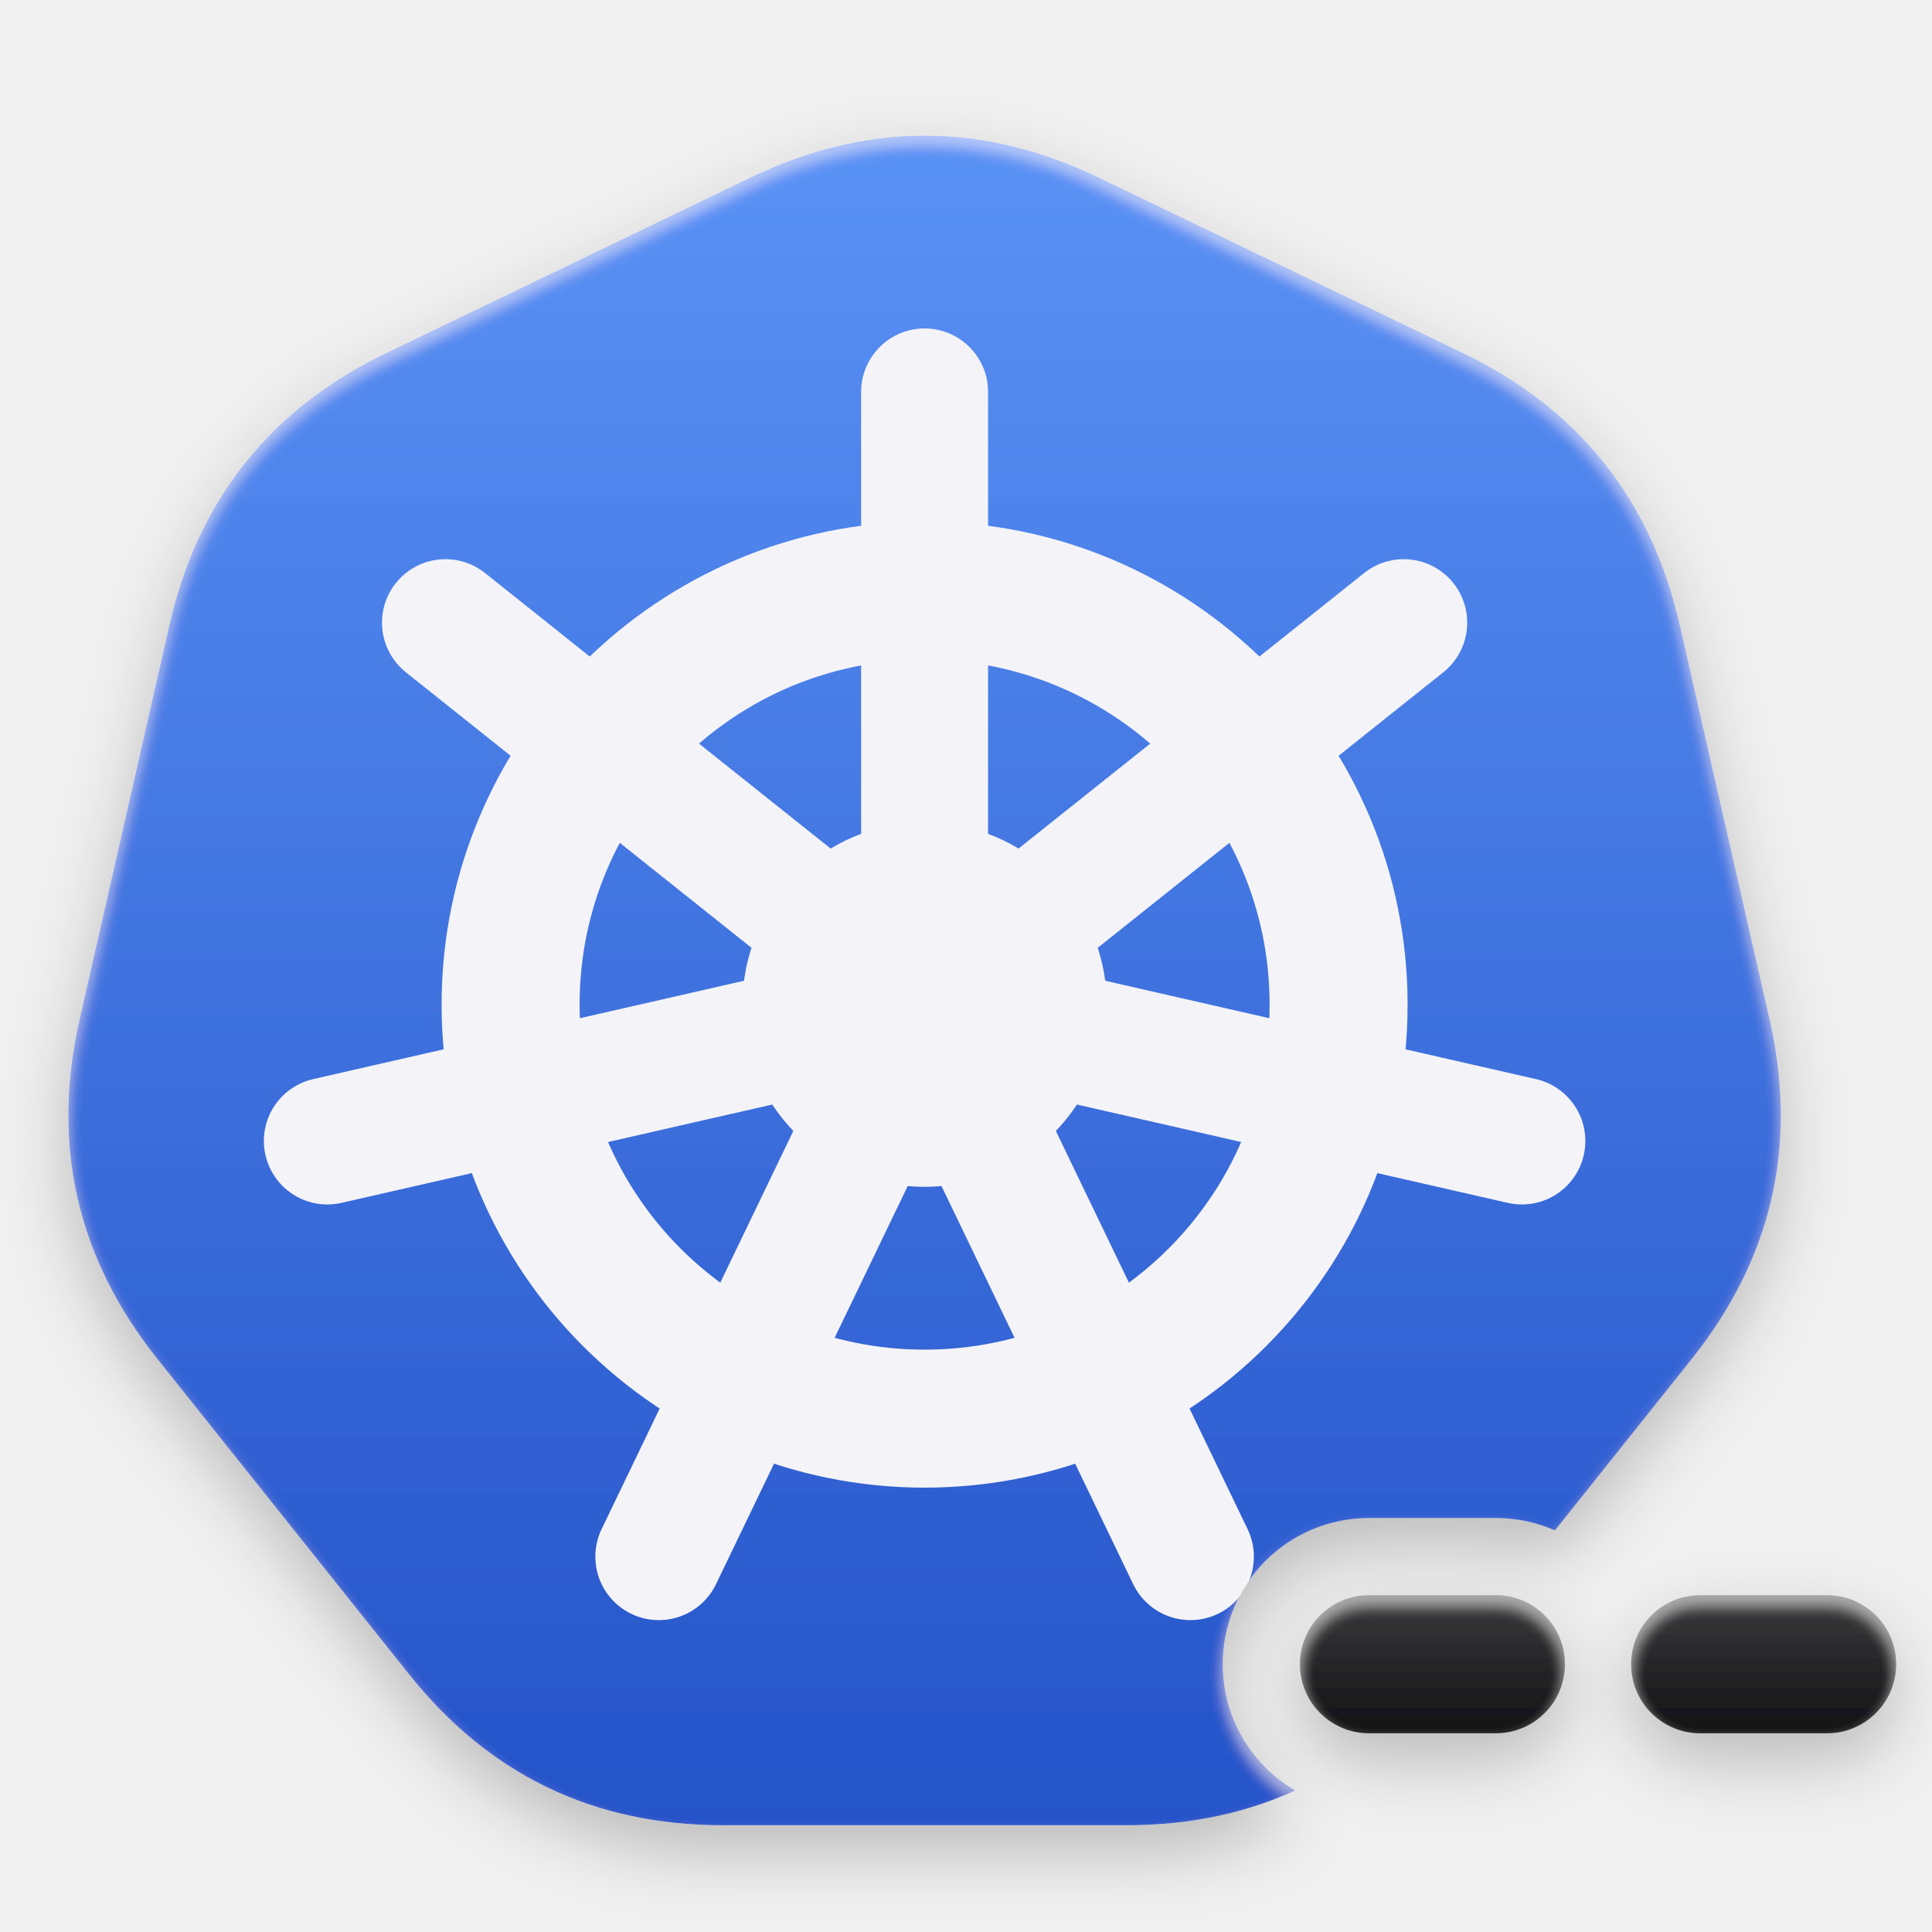
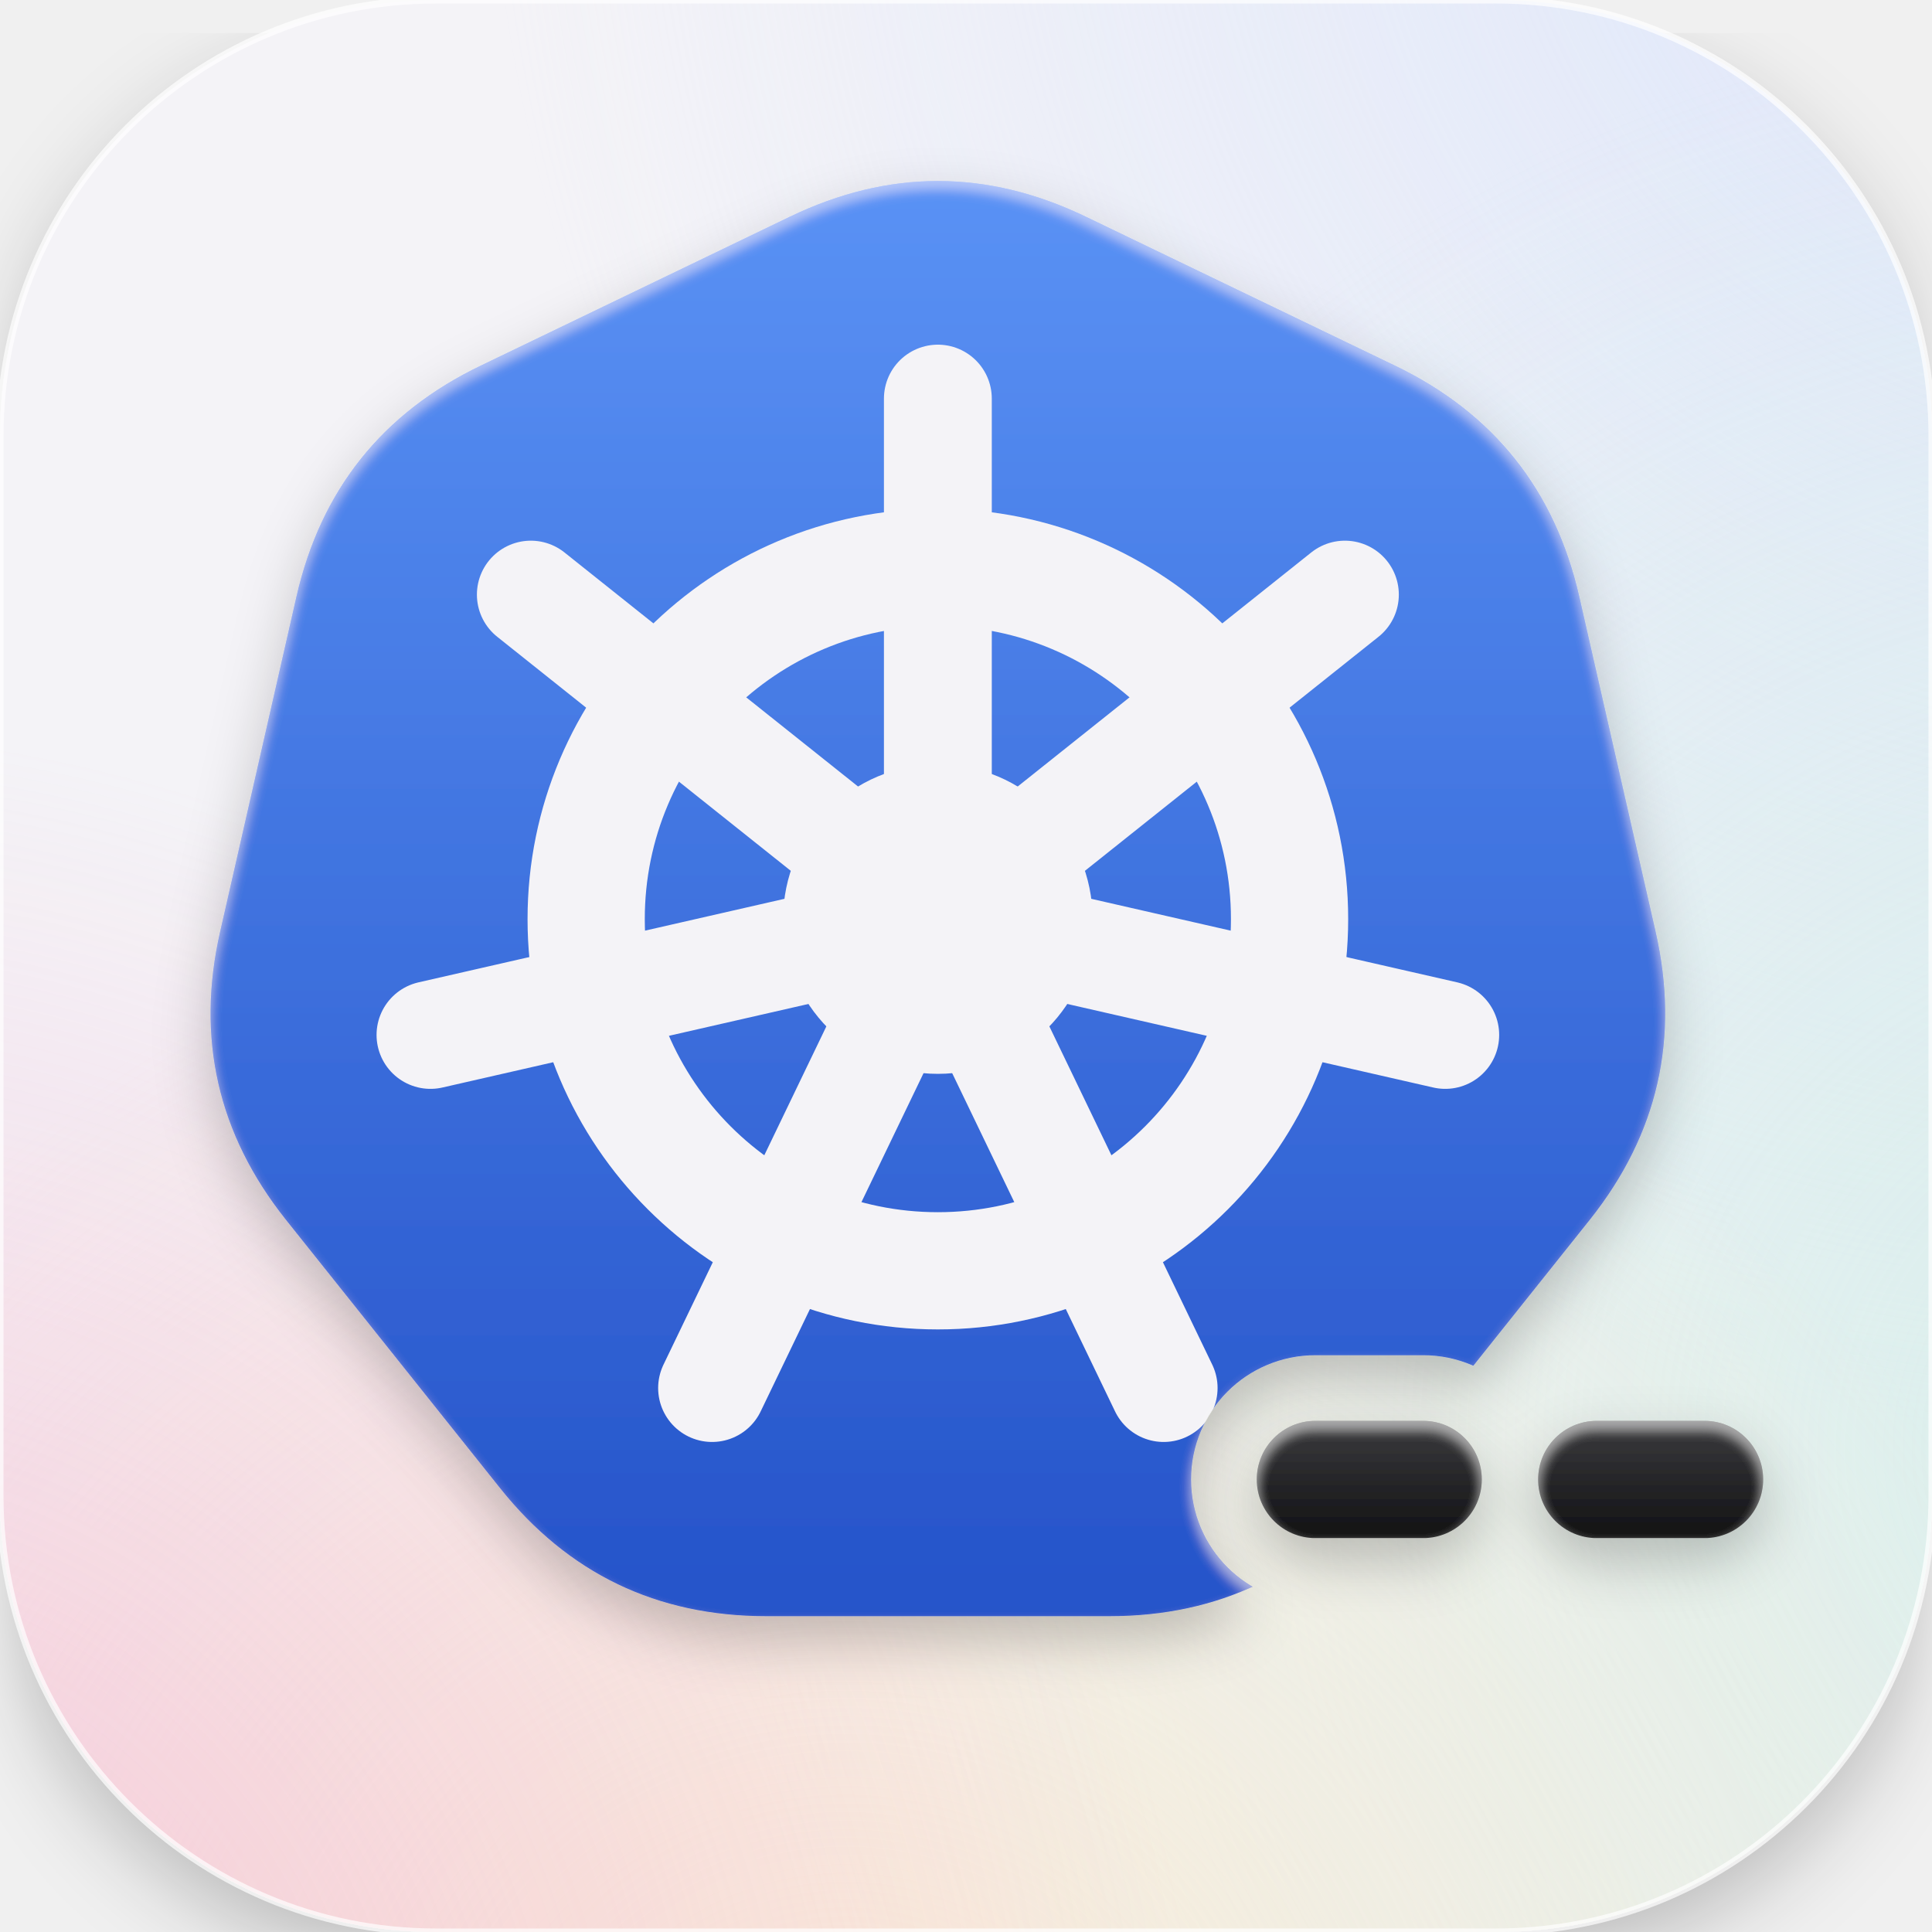
- <svg xmlns="http://www.w3.org/2000/svg" viewBox="165 128 700 700">
+ <svg xmlns="http://www.w3.org/2000/svg" viewBox="100 100 824 824">
  <defs>
    <filter id="sh" x="-10%" y="-10%" width="120%" height="125%">
      <feDropShadow dx="0" dy="14" stdDeviation="18" flood-opacity="0.22" />
    </filter>
    <clipPath id="box">
      <rect x="100" y="100" width="824" height="824" rx="186" />
    </clipPath>
    <radialGradient id="pink" cx="0" cy="1" r="0.6">
      <stop offset="0" stop-color="#f59ac2" stop-opacity=".5" />
      <stop offset="1" stop-color="#f59ac2" stop-opacity="0" />
    </radialGradient>
    <radialGradient id="peach" cx=".45" cy="1" r=".55">
      <stop offset="0" stop-color="#fde7c2" stop-opacity=".6" />
      <stop offset="1" stop-color="#fde7c2" stop-opacity="0" />
    </radialGradient>
    <radialGradient id="mint" cx="1" cy=".7" r=".6">
      <stop offset="0" stop-color="#c8ece4" stop-opacity=".6" />
      <stop offset="1" stop-color="#c8ece4" stop-opacity="0" />
    </radialGradient>
    <radialGradient id="sky" cx="1" cy="0" r=".7">
      <stop offset="0" stop-color="#d9e4fb" stop-opacity=".9" />
      <stop offset="1" stop-color="#d9e4fb" stop-opacity="0" />
    </radialGradient>
    <linearGradient id="ink" x1="0" y1="0" x2="0" y2="1">
      <stop offset="0" stop-color="#3b3b3e" />
      <stop offset="1" stop-color="#121214" />
    </linearGradient>
    <linearGradient id="blue" x1="0" y1="0" x2="0" y2="1">
      <stop offset="0" stop-color="#5a92f5" />
      <stop offset="1" stop-color="#2553c9" />
    </linearGradient>
    <linearGradient id="milk" x1="0" y1="0" x2="0" y2="1">
      <stop offset="0" stop-color="#ffffff" />
      <stop offset="1" stop-color="#d9dbe3" />
    </linearGradient>
    <linearGradient id="graphite" x1="0" y1="0" x2="0" y2="1">
      <stop offset="0" stop-color="#2b2c31" />
      <stop offset="1" stop-color="#121316" />
    </linearGradient>
    <filter id="gloss" filterUnits="userSpaceOnUse" x="0" y="0" width="1024" height="1024">
      <feGaussianBlur in="SourceAlpha" stdDeviation="2.2" result="b" />
      <feOffset in="b" dx="0" dy="3.5" result="o" />
      <feComposite in="SourceAlpha" in2="o" operator="out" result="edge" />
      <feFlood flood-color="#fff" flood-opacity=".38" />
      <feComposite in2="edge" operator="in" result="light" />
      <feDropShadow in="SourceGraphic" dx="0" dy="10" stdDeviation="12" flood-opacity=".22" result="g" />
      <feMerge>
        <feMergeNode in="g" />
        <feMergeNode in="light" />
      </feMerge>
    </filter>
    <mask id="k" maskUnits="userSpaceOnUse" x="0" y="0" width="1024" height="1024">
      <rect width="1024" height="1024" fill="#fff" />
      <g stroke="#000" stroke-width="56" stroke-linejoin="round" fill="#000">
        <rect x="636" y="706" width="96" height="50" rx="25" />
        <rect x="756" y="706" width="96" height="50" rx="25" />
      </g>
    </mask>
  </defs>
+   <rect x="100" y="100" width="824" height="824" rx="186" fill="#f4f3f7" filter="url(#sh)" />
+   <g clip-path="url(#box)">
+     <rect width="1024" height="1024" fill="url(#sky)" />
+     <rect width="1024" height="1024" fill="url(#mint)" />
+     <rect width="1024" height="1024" fill="url(#peach)" />
+     <rect width="1024" height="1024" fill="url(#pink)" />
+   </g>
+   <rect x="100" y="100" width="824" height="824" rx="186" fill="none" stroke="#fff" stroke-opacity=".7" stroke-width="3" />
  <g filter="url(#gloss)">
    <g mask="url(#k)">
      <path d="M436.9,192.4 Q500.0,162.0 563.1,192.4 L694.9,255.9 Q758.0,286.2 773.6,354.5 L806.1,497.2 Q821.7,565.4 778.1,620.2 L686.8,734.6 Q643.2,789.3 573.2,789.3 L426.8,789.3 Q356.8,789.3 313.2,734.6 L221.9,620.2 Q178.3,565.4 193.9,497.2 L226.4,354.5 Q242.0,286.2 305.1,255.9 Z" fill="url(#blue)" />
      <circle cx="500" cy="492" r="150" fill="none" stroke="#f4f3f7" stroke-width="50" />
      <line x1="500" y1="492" x2="500.0" y2="270.0" stroke="#f4f3f7" stroke-width="46" stroke-linecap="round" />
      <line x1="500" y1="492" x2="673.6" y2="353.6" stroke="#f4f3f7" stroke-width="46" stroke-linecap="round" />
      <line x1="500" y1="492" x2="716.4" y2="541.4" stroke="#f4f3f7" stroke-width="46" stroke-linecap="round" />
      <line x1="500" y1="492" x2="596.3" y2="692.0" stroke="#f4f3f7" stroke-width="46" stroke-linecap="round" />
      <line x1="500" y1="492" x2="403.7" y2="692.0" stroke="#f4f3f7" stroke-width="46" stroke-linecap="round" />
      <line x1="500" y1="492" x2="283.6" y2="541.4" stroke="#f4f3f7" stroke-width="46" stroke-linecap="round" />
      <line x1="500" y1="492" x2="326.4" y2="353.6" stroke="#f4f3f7" stroke-width="46" stroke-linecap="round" />
      <circle cx="500" cy="492" r="66" fill="#f4f3f7" />
    </g>
  </g>
  <g filter="url(#gloss)" fill="url(#ink)">
    <rect x="636" y="706" width="96" height="50" rx="25" />
    <rect x="756" y="706" width="96" height="50" rx="25" />
  </g>
</svg>
